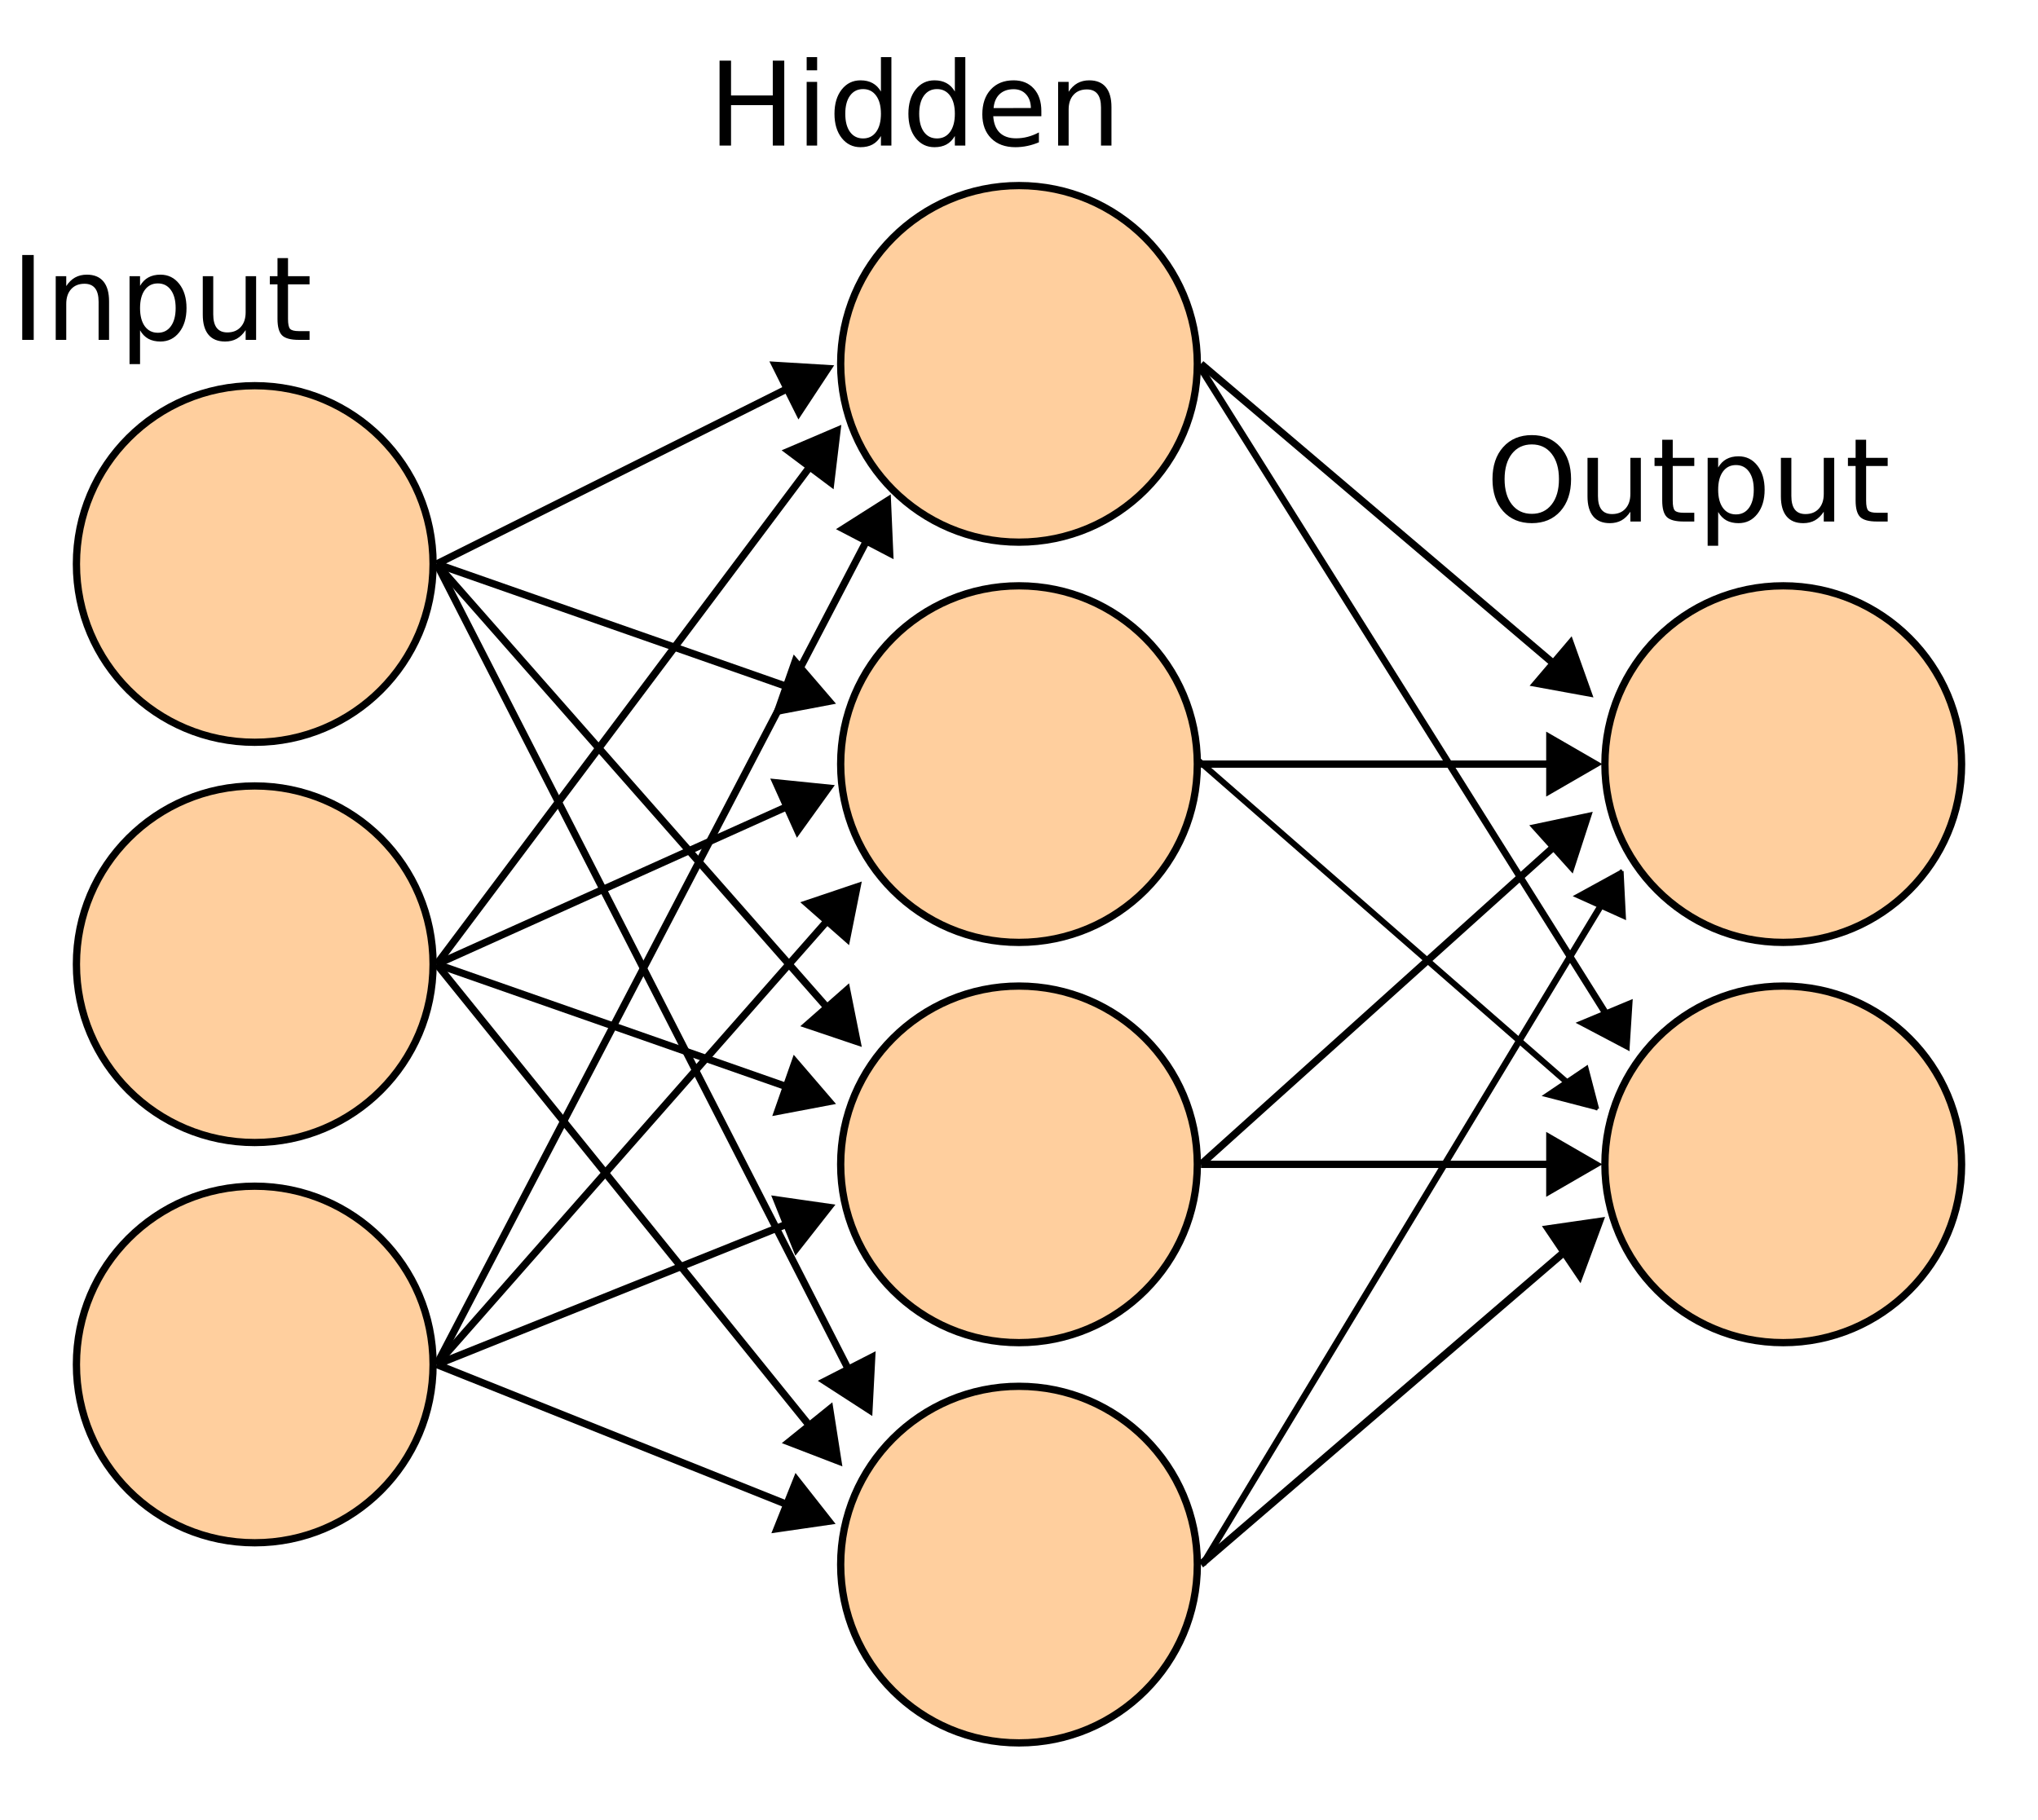
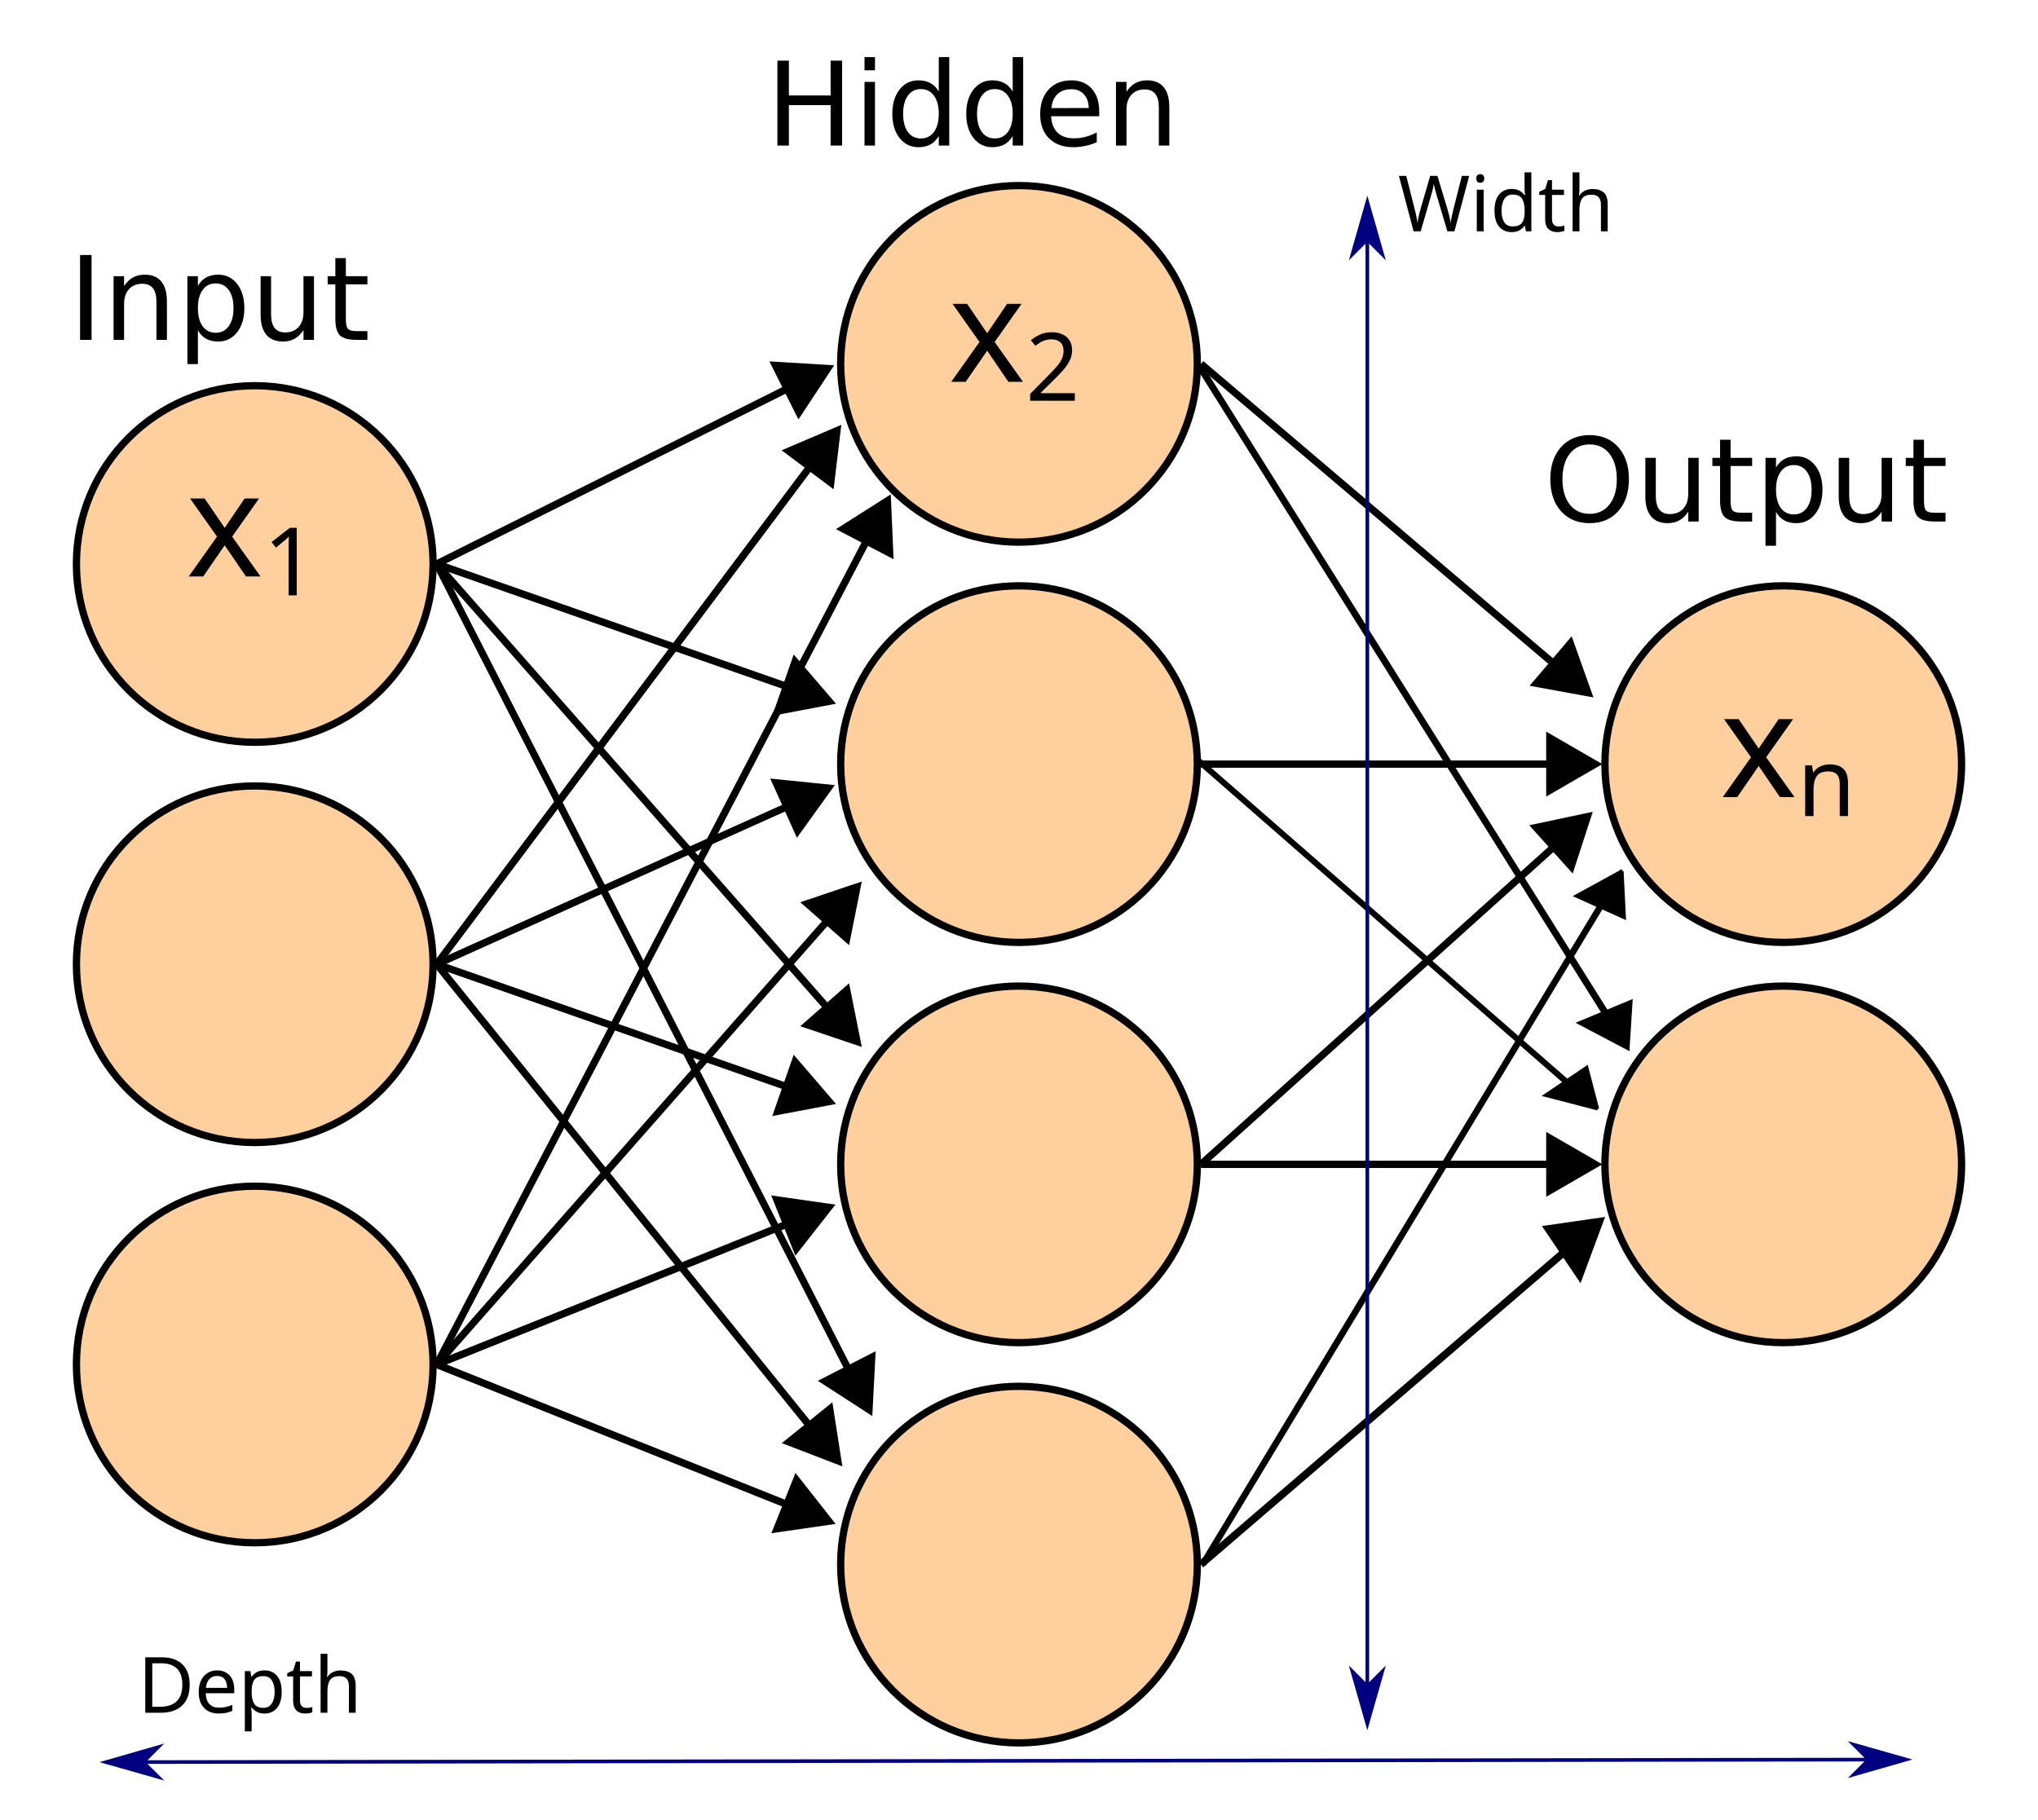
<svg xmlns="http://www.w3.org/2000/svg" width="560" height="500" id="svg2" version="1.0">
  <defs id="defs4">
+     <marker style="overflow:visible;" id="marker1405" refX="0.0" refY="0.0" orient="auto">
+       <path transform="scale(0.8) rotate(180) translate(12.5,0)" style="fill-rule:evenodd;stroke:#000080;stroke-width:1pt;stroke-opacity:1;fill:#000080;fill-opacity:1" d="M 0.0,0.0 L 5.0,-5.0 L -12.5,0.0 L 5.0,5.0 L 0.0,0.0 z " id="path1403" />
+     </marker>
+     <marker style="overflow:visible" id="marker1347" refX="0.0" refY="0.0" orient="auto">
+       <path transform="scale(0.8) translate(12.5,0)" style="fill-rule:evenodd;stroke:#000080;stroke-width:1pt;stroke-opacity:1;fill:#000080;fill-opacity:1" d="M 0.0,0.0 L 5.0,-5.0 L -12.5,0.0 L 5.0,5.0 L 0.0,0.0 z " id="path1345" />
+     </marker>
+     <marker orient="auto" refY="0.0" refX="0.0" id="Arrow1Lend" style="overflow:visible;">
+       <path id="path912" d="M 0.0,0.0 L 5.0,-5.0 L -12.5,0.0 L 5.0,5.0 L 0.0,0.0 z " style="fill-rule:evenodd;stroke:#000080;stroke-width:1pt;stroke-opacity:1;fill:#000080;fill-opacity:1" transform="scale(0.8) rotate(180) translate(12.5,0)" />
+     </marker>
+     <marker orient="auto" refY="0.0" refX="0.0" id="Arrow2Lend" style="overflow:visible;">
+       <path id="path930" style="fill-rule:evenodd;stroke-width:0.625;stroke-linejoin:round;stroke:#000000;stroke-opacity:1;fill:#000000;fill-opacity:1" d="M 8.719,4.034 L -2.207,0.016 L 8.719,-4.002 C 6.973,-1.63 6.983,1.616 8.719,4.034 z " transform="scale(1.1) rotate(180) translate(1,0)" />
+     </marker>
+     <marker orient="auto" refY="0.0" refX="0.0" id="Arrow1Lstart" style="overflow:visible">
+       <path id="path909" d="M 0.0,0.0 L 5.0,-5.0 L -12.5,0.0 L 5.0,5.0 L 0.0,0.0 z " style="fill-rule:evenodd;stroke:#000080;stroke-width:1pt;stroke-opacity:1;fill:#000080;fill-opacity:1" transform="scale(0.8) translate(12.5,0)" />
+     </marker>
    <marker orient="auto" refY="0.0" refX="0.0" id="TriangleOutL" style="overflow: visible;">
      <path id="path3097" d="M 5.77,0.0 L -2.88,5.0 L -2.88,-5.0 L 5.77,0.0 z " style="fill-rule: evenodd; stroke: rgb(0, 0, 0); stroke-width: 1pt; marker-start: none;" transform="scale(0.8)" />
    </marker>
  </defs>
  <g id="layer1">
    <path style="opacity: 1; fill: rgb(255, 207, 158); fill-opacity: 1; stroke: black; stroke-width: 2.041; stroke-linecap: round; stroke-linejoin: round; stroke-miterlimit: 4; stroke-dasharray: none; stroke-opacity: 1;" id="path2758" d="M 135 77.362 A 50 50 0 1 1  35,77.362 A 50 50 0 1 1  135 77.362 z" transform="matrix(0.98, 0, 0, 0.98, 196.7, 24.1851)" />
    <path style="opacity: 1; fill: rgb(255, 207, 158); fill-opacity: 1; stroke: black; stroke-width: 2.041; stroke-linecap: round; stroke-linejoin: round; stroke-miterlimit: 4; stroke-dasharray: none; stroke-opacity: 1;" id="path2992" d="M 135 77.362 A 50 50 0 1 1  35,77.362 A 50 50 0 1 1  135 77.362 z" transform="matrix(0.98, 0, 0, 0.98, 196.7, 134.185)" />
    <path style="opacity: 1; fill: rgb(255, 207, 158); fill-opacity: 1; stroke: black; stroke-width: 2.041; stroke-linecap: round; stroke-linejoin: round; stroke-miterlimit: 4; stroke-dasharray: none; stroke-opacity: 1;" id="path2994" d="M 135 77.362 A 50 50 0 1 1  35,77.362 A 50 50 0 1 1  135 77.362 z" transform="matrix(0.98, 0, 0, 0.98, 196.7, 244.185)" />
    <path style="opacity: 1; fill: rgb(255, 207, 158); fill-opacity: 1; stroke: black; stroke-width: 2.041; stroke-linecap: round; stroke-linejoin: round; stroke-miterlimit: 4; stroke-dasharray: none; stroke-opacity: 1;" id="path2996" d="M 135 77.362 A 50 50 0 1 1  35,77.362 A 50 50 0 1 1  135 77.362 z" transform="matrix(0.98, 0, 0, 0.98, 196.7, 354.185)" />
    <path style="opacity: 1; fill: rgb(255, 207, 158); fill-opacity: 1; stroke: black; stroke-width: 2.041; stroke-linecap: round; stroke-linejoin: round; stroke-miterlimit: 4; stroke-dasharray: none; stroke-opacity: 1;" id="path2998" d="M 135 77.362 A 50 50 0 1 1  35,77.362 A 50 50 0 1 1  135 77.362 z" transform="matrix(0.98, 0, 0, 0.98, -13.3, 79.185)" />
    <path style="opacity: 1; fill: rgb(255, 207, 158); fill-opacity: 1; stroke: black; stroke-width: 2.041; stroke-linecap: round; stroke-linejoin: round; stroke-miterlimit: 4; stroke-dasharray: none; stroke-opacity: 1;" id="path3000" d="M 135 77.362 A 50 50 0 1 1  35,77.362 A 50 50 0 1 1  135 77.362 z" transform="matrix(0.98, 0, 0, 0.98, -13.3, 189.185)" />
    <path style="opacity: 1; fill: rgb(255, 207, 158); fill-opacity: 1; stroke: black; stroke-width: 2.041; stroke-linecap: round; stroke-linejoin: round; stroke-miterlimit: 4; stroke-dasharray: none; stroke-opacity: 1;" id="path3002" d="M 135 77.362 A 50 50 0 1 1  35,77.362 A 50 50 0 1 1  135 77.362 z" transform="matrix(0.98, 0, 0, 0.98, -13.3, 299.185)" />
    <path style="opacity: 1; fill: rgb(255, 207, 158); fill-opacity: 1; stroke: black; stroke-width: 2.041; stroke-linecap: round; stroke-linejoin: round; stroke-miterlimit: 4; stroke-dasharray: none; stroke-opacity: 1;" id="path3004" d="M 135 77.362 A 50 50 0 1 1  35,77.362 A 50 50 0 1 1  135 77.362 z" transform="matrix(0.98, 0, 0, 0.98, 406.7, 134.185)" />
    <path style="opacity: 1; fill: rgb(255, 207, 158); fill-opacity: 1; stroke: black; stroke-width: 2.041; stroke-linecap: round; stroke-linejoin: round; stroke-miterlimit: 4; stroke-dasharray: none; stroke-opacity: 1;" id="path3006" d="M 135 77.362 A 50 50 0 1 1  35,77.362 A 50 50 0 1 1  135 77.362 z" transform="matrix(0.98, 0, 0, 0.98, 406.7, 244.185)" />
-     <text xml:space="preserve" style="font-size: 32px; font-style: normal; font-variant: normal; font-weight: normal; font-stretch: normal; text-align: center; line-height: 125%; text-anchor: middle; fill: black; fill-opacity: 1; stroke: none; stroke-width: 1px; stroke-linecap: butt; stroke-linejoin: miter; stroke-opacity: 1; font-family: Bitstream Vera Sans;" x="489.312" y="143.328" id="text3012">
-       <tspan id="tspan3014" x="489.312" y="143.328">Output</tspan>
+     <text xml:space="preserve" style="font-style:normal;font-variant:normal;font-weight:normal;font-stretch:normal;line-height:0%;font-family:'Bitstream Vera Sans';text-align:center;text-anchor:middle;fill:#000000;fill-opacity:1;stroke:none;stroke-width:1px;stroke-linecap:butt;stroke-linejoin:miter;stroke-opacity:1" x="489.312" y="143.328" id="text3012">
+       <tspan id="tspan3014" x="489.312" y="143.328" style="font-size:32px;line-height:1.25">Output</tspan>
    </text>
-     <text xml:space="preserve" style="font-size: 32px; font-style: normal; font-variant: normal; font-weight: normal; font-stretch: normal; text-align: center; line-height: 125%; text-anchor: middle; fill: black; fill-opacity: 1; stroke: none; stroke-width: 1px; stroke-linecap: butt; stroke-linejoin: miter; stroke-opacity: 1; font-family: Bitstream Vera Sans;" x="276.781" y="40" id="text3016">
-       <tspan id="tspan3018" x="276.781" y="40">Hidden</tspan>
+     <text xml:space="preserve" style="font-style:normal;font-variant:normal;font-weight:normal;font-stretch:normal;line-height:0%;font-family:'Bitstream Vera Sans';text-align:center;text-anchor:middle;fill:#000000;fill-opacity:1;stroke:none;stroke-width:1px;stroke-linecap:butt;stroke-linejoin:miter;stroke-opacity:1" x="276.781" y="40" id="text3016">
+       <tspan id="tspan3018" x="276.781" y="40" style="font-size:32px;line-height:1.25">Hidden</tspan>
    </text>
    <g id="g1986">
      <path style="fill: black; fill-opacity: 1; fill-rule: evenodd; stroke: none; stroke-width: 2; stroke-linecap: butt; stroke-linejoin: miter; stroke-miterlimit: 4; stroke-dasharray: none; stroke-opacity: 1;" d="M 219.562,104.094 C 219.562,104.094 219.562,104.094 119.562,154.094 L 120.438,155.906 C 170.438,130.906 195.438,118.406 207.938,112.156 C 214.188,109.031 217.312,107.469 218.875,106.688 C 219.656,106.297 220.055,106.098 220.25,106 C 220.348,105.951 220.413,105.918 220.438,105.906 L 220,105 L 219.562,104.094 z " id="path3020" />
      <path style="fill-rule: evenodd; stroke: black; stroke-width: 0.8pt; marker-start: none;" d="M 228.257,100.871 L 219.456,114.216 L 212.301,99.905 L 228.257,100.871 z " id="path1992" />
    </g>
    <g id="g2018">
      <path style="fill: black; fill-opacity: 1; fill-rule: evenodd; stroke: none; stroke-width: 2; stroke-linecap: butt; stroke-linejoin: miter; stroke-miterlimit: 4; stroke-dasharray: none; stroke-opacity: 1;" d="M 224.188,124.406 C 224.188,124.406 224.188,124.406 119.188,264.406 L 120.812,265.594 C 173.312,195.594 199.562,160.594 212.688,143.094 C 219.25,134.344 222.516,129.969 224.156,127.781 C 224.977,126.688 225.389,126.148 225.594,125.875 C 225.696,125.738 225.756,125.659 225.781,125.625 C 225.794,125.608 225.778,125.598 225.781,125.594 L 224.188,124.406 z " id="path3202" />
      <path style="fill-rule: evenodd; stroke: black; stroke-width: 0.8pt; marker-start: none;" d="M 230.539,117.614 L 228.635,133.486 L 215.835,123.886 L 230.539,117.614 z " id="path2024" />
    </g>
    <g id="g2050">
      <path style="fill: black; fill-opacity: 1; fill-rule: evenodd; stroke: none; stroke-width: 2; stroke-linecap: butt; stroke-linejoin: miter; stroke-miterlimit: 4; stroke-dasharray: none; stroke-opacity: 1;" d="M 239.125,144.531 L 119.125,374.531 L 120.875,375.469 L 240.875,145.469 L 239.125,144.531 z " id="path3204" />
      <path style="fill-rule: evenodd; stroke: black; stroke-width: 0.8pt; marker-start: none;" d="M 244.27,136.815 L 244.961,152.786 L 230.776,145.385 L 244.27,136.815 z " id="path2056" />
    </g>
    <g id="g1994">
      <path style="fill: black; fill-opacity: 1; fill-rule: evenodd; stroke: none; stroke-width: 2; stroke-linecap: butt; stroke-linejoin: miter; stroke-miterlimit: 4; stroke-dasharray: none; stroke-opacity: 1;" d="M 120.344,154.062 L 119.656,155.938 C 169.656,173.438 194.656,182.188 207.156,186.562 C 213.406,188.75 216.531,189.859 218.094,190.406 C 218.875,190.68 219.273,190.807 219.469,190.875 C 219.566,190.909 219.632,190.929 219.656,190.938 L 220,190 L 220.344,189.062 C 220.344,189.062 220.344,189.062 120.344,154.062 z " id="path3208" />
      <path style="fill-rule: evenodd; stroke: black; stroke-width: 0.8pt; marker-start: none;" d="M 228.714,193.05 L 213.008,196.029 L 218.293,180.927 L 228.714,193.05 z " id="path2000" />
    </g>
    <g id="g2058">
      <path style="fill: black; fill-opacity: 1; fill-rule: evenodd; stroke: none; stroke-width: 2; stroke-linecap: butt; stroke-linejoin: miter; stroke-miterlimit: 4; stroke-dasharray: none; stroke-opacity: 1;" d="M 229.25,249.344 C 229.25,249.344 229.25,249.344 119.25,374.344 L 120.75,375.656 C 175.75,313.156 203.25,281.906 217,266.281 C 223.875,258.469 227.312,254.578 229.031,252.625 C 229.891,251.648 230.316,251.15 230.531,250.906 C 230.639,250.784 230.692,250.718 230.719,250.688 C 230.732,250.672 230.747,250.66 230.75,250.656 L 229.25,249.344 z " id="path3210" />
      <path style="fill-rule: evenodd; stroke: black; stroke-width: 0.8pt; marker-start: none;" d="M 236.099,243.069 L 232.962,258.744 L 220.95,248.174 L 236.099,243.069 z " id="path2064" />
    </g>
    <g id="g2026">
      <path style="fill: black; fill-opacity: 1; fill-rule: evenodd; stroke: none; stroke-width: 2; stroke-linecap: butt; stroke-linejoin: miter; stroke-miterlimit: 4; stroke-dasharray: none; stroke-opacity: 1;" d="M 219.594,219.094 L 119.594,264.094 L 120.406,265.906 L 220.406,220.906 L 219.594,219.094 z " id="path3212" />
      <path style="fill-rule: evenodd; stroke: black; stroke-width: 0.8pt; marker-start: none;" d="M 228.419,216.212 L 219.081,229.186 L 212.515,214.596 L 228.419,216.212 z " id="path2032" />
    </g>
    <g id="g2034">
      <path style="fill: black; fill-opacity: 1; fill-rule: evenodd; stroke: none; stroke-width: 2; stroke-linecap: butt; stroke-linejoin: miter; stroke-miterlimit: 4; stroke-dasharray: none; stroke-opacity: 1;" d="M 120.344,264.062 L 119.656,265.938 L 219.656,300.938 L 220.344,299.062 L 120.344,264.062 z " id="path3214" />
      <path style="fill-rule: evenodd; stroke: black; stroke-width: 0.8pt; marker-start: none;" d="M 228.714,303.05 L 213.008,306.029 L 218.293,290.927 L 228.714,303.05 z " id="path2040" />
    </g>
    <g id="g2002">
      <path style="fill: black; fill-opacity: 1; fill-rule: evenodd; stroke: none; stroke-width: 2; stroke-linecap: butt; stroke-linejoin: miter; stroke-miterlimit: 4; stroke-dasharray: none; stroke-opacity: 1;" d="M 120.75,154.344 L 119.25,155.656 L 229.25,280.656 L 230.75,279.344 L 120.75,154.344 z " id="path3218" />
      <path style="fill-rule: evenodd; stroke: black; stroke-width: 0.8pt; marker-start: none;" d="M 236.099,286.931 L 220.95,281.826 L 232.962,271.256 L 236.099,286.931 z " id="path2008" />
    </g>
    <g id="g2010">
      <path style="fill: black; fill-opacity: 1; fill-rule: evenodd; stroke: none; stroke-width: 2; stroke-linecap: butt; stroke-linejoin: miter; stroke-miterlimit: 4; stroke-dasharray: none; stroke-opacity: 1;" d="M 120.875,154.531 L 119.125,155.469 L 234.125,380.469 L 235.875,379.531 L 120.875,154.531 z " id="path3220" />
      <path style="fill-rule: evenodd; stroke: black; stroke-width: 0.8pt; marker-start: none;" d="M 239.202,388.22 L 225.779,379.538 L 240.026,372.256 L 239.202,388.22 z " id="path2016" />
    </g>
    <g id="g2042">
      <path style="fill: black; fill-opacity: 1; fill-rule: evenodd; stroke: none; stroke-width: 2; stroke-linecap: butt; stroke-linejoin: miter; stroke-miterlimit: 4; stroke-dasharray: none; stroke-opacity: 1;" d="M 120.781,264.375 L 119.219,265.625 L 224.219,395.625 L 225.781,394.375 L 120.781,264.375 z " id="path3222" />
      <path style="fill-rule: evenodd; stroke: black; stroke-width: 0.8pt; marker-start: none;" d="M 230.801,402.182 L 215.881,396.442 L 228.328,386.389 L 230.801,402.182 z " id="path2048" />
    </g>
    <g id="g2074">
      <path style="fill: black; fill-opacity: 1; fill-rule: evenodd; stroke: none; stroke-width: 2; stroke-linecap: butt; stroke-linejoin: miter; stroke-miterlimit: 4; stroke-dasharray: none; stroke-opacity: 1;" d="M 120.375,374.062 L 119.625,375.938 L 219.688,415.938 L 220.406,414.062 L 120.375,374.062 z " id="path3224" />
      <path style="fill-rule: evenodd; stroke: black; stroke-width: 0.8pt; marker-start: none;" d="M 228.616,418.427 L 212.795,420.718 L 218.735,405.861 L 228.616,418.427 z " id="path2080" />
    </g>
    <g id="g2066">
      <path style="fill: black; fill-opacity: 1; fill-rule: evenodd; stroke: none; stroke-width: 2; stroke-linecap: butt; stroke-linejoin: miter; stroke-miterlimit: 4; stroke-dasharray: none; stroke-opacity: 1;" d="M 219.625,333.969 L 119.625,374.062 L 120.375,375.938 L 220.375,335.844 L 219.625,333.969 z " id="path3228" />
      <path style="fill-rule: evenodd; stroke: black; stroke-width: 0.8pt; marker-start: none;" d="M 228.569,331.466 L 218.7,344.042 L 212.746,329.192 L 228.569,331.466 z " id="path2072" />
    </g>
    <g id="g2106">
      <path style="fill: black; fill-opacity: 1; fill-rule: evenodd; stroke: none; stroke-width: 2; stroke-linecap: butt; stroke-linejoin: miter; stroke-miterlimit: 4; stroke-dasharray: none; stroke-opacity: 1;" d="M 330,209 L 330,211 L 430,211 L 430,209 L 330,209 z " id="path3230" />
      <path style="fill-rule: evenodd; stroke: black; stroke-width: 0.8pt; marker-start: none;" d="M 439.232,210 L 425.392,218 L 425.392,202 L 439.232,210 z " id="path2112" />
    </g>
    <g id="g2090">
      <path style="fill: black; fill-opacity: 1; fill-rule: evenodd; stroke: none; stroke-width: 2; stroke-linecap: butt; stroke-linejoin: miter; stroke-miterlimit: 4; stroke-dasharray: none; stroke-opacity: 1;" d="M 330,319 L 330,321 L 430,321 L 430,319 L 330,319 z " id="path3232" />
      <path style="fill-rule: evenodd; stroke: black; stroke-width: 0.8pt; marker-start: none;" d="M 439.232,320 L 425.392,328 L 425.392,312 L 439.232,320 z " id="path2096" />
    </g>
    <g id="g2098">
      <path style="fill: black; fill-opacity: 1; fill-rule: evenodd; stroke: none; stroke-width: 2; stroke-linecap: butt; stroke-linejoin: miter; stroke-miterlimit: 4; stroke-dasharray: none; stroke-opacity: 1;" d="M 429.344,229.25 L 329.344,319.25 L 330.656,320.75 L 430.656,230.75 L 429.344,229.25 z " id="path3236" />
      <path style="fill-rule: evenodd; stroke: black; stroke-width: 0.8pt; marker-start: none;" d="M 436.862,223.824 L 431.927,239.029 L 421.223,227.136 L 436.862,223.824 z " id="path2104" />
    </g>
    <g id="g2082" transform="matrix(0.98111, 0, 0, 1.10688, 6.22257, -46.0438)">
      <path style="fill: rgb(0, 0, 0); fill-opacity: 1; fill-rule: evenodd; stroke: none;" d="m 434.406,349.219 -105,80 1.188,1.562 105,-80 -1.188,-1.562 z" id="path3238" />
      <path style="fill-rule: evenodd; stroke: rgb(0, 0, 0); stroke-width: 0.8pt; marker-start: none;" d="m 442.343,344.405 -6.16,14.751 -9.697,-12.727 15.857,-2.024 z" id="path2088" />
    </g>
    <g id="g2114">
      <path style="fill: black; fill-opacity: 1; fill-rule: evenodd; stroke: none; stroke-width: 2; stroke-linecap: butt; stroke-linejoin: miter; stroke-miterlimit: 4; stroke-dasharray: none; stroke-opacity: 1;" d="M 330.656,99.25 L 329.344,100.75 L 429.344,185.75 L 430.656,184.25 L 330.656,99.25 z " id="path3242" />
      <path style="fill-rule: evenodd; stroke: black; stroke-width: 0.8pt; marker-start: none;" d="M 437.034,190.979 L 421.308,188.111 L 431.67,175.92 L 437.034,190.979 z " id="path2120" />
    </g>
    <g transform="matrix(0.734615, -0.898593, 0.943144, 0.672065, -212.833, 509.776)" id="g2090-0" />
    <g transform="matrix(0.9265, 0, 0, 0.79989, 219.32, 129.958)" id="g2050-7">
      <path style="fill: rgb(0, 0, 0); fill-opacity: 1; fill-rule: evenodd; stroke: none;" d="m 239.125,144.531 -120,230 1.75,0.938 120,-230 -1.75,-0.938 z" id="path3204-1" />
      <path style="fill-rule: evenodd; stroke: rgb(0, 0, 0); stroke-width: 0.8pt; marker-start: none;" d="m 244.27,136.815 0.691,15.971 -14.185,-7.401 13.495,-8.57 z" id="path2056-9" />
    </g>
    <g transform="matrix(0.988244, 0, 0, 0.804802, 210.861, -24.3188)" id="g2010-1">
      <path style="fill: rgb(0, 0, 0); fill-opacity: 1; fill-rule: evenodd; stroke: none;" d="m 120.875,154.531 -1.75,0.938 115,225 1.75,-0.938 -115,-225 z" id="path3220-8" />
      <path style="fill-rule: evenodd; stroke: rgb(0, 0, 0); stroke-width: 0.8pt; marker-start: none;" d="m 239.202,388.22 -13.422,-8.683 14.247,-7.282 -0.825,15.964 z" id="path2016-9" />
    </g>
    <g transform="matrix(0.945213, 0, 0, 0.7263, 215.752, 96.3567)" id="g2002-3">
      <path style="fill: rgb(0, 0, 0); fill-opacity: 1; fill-rule: evenodd; stroke: none;" d="m 120.75,154.344 -1.5,1.312 110,125 1.5,-1.312 -110,-125 z" id="path3218-4" />
      <path style="fill-rule: evenodd; stroke: rgb(0, 0, 0); stroke-width: 0.8pt; marker-start: none;" d="m 236.099,286.931 -15.149,-5.105 12.011,-10.57 3.137,15.675 z" id="path2008-3" />
    </g>
-     <text xml:space="preserve" style="font-size:32px;font-style:normal;font-variant:normal;font-weight:normal;font-stretch:normal;text-align:center;line-height:125%;text-anchor:middle;fill:#000000;fill-opacity:1;stroke:none;font-family:Bitstream Vera Sans" x="69.828" y="93.408" id="text3016-1">
-       <tspan id="tspan3018-7" x="69.828" y="93.408">Input</tspan>
+     <text xml:space="preserve" style="font-style:normal;font-variant:normal;font-weight:normal;font-stretch:normal;line-height:0%;font-family:'Bitstream Vera Sans';text-align:center;text-anchor:middle;fill:#000000;fill-opacity:1;stroke:none" x="69.828" y="93.408" id="text3016-1">
+       <tspan id="tspan3018-7" x="69.828" y="93.408" style="font-size:32px;line-height:1.25">Input</tspan>
+     </text>
+     <path style="fill:none;stroke:#000080;stroke-width:1px;stroke-linecap:butt;stroke-linejoin:miter;stroke-opacity:1;marker-start:url(#marker1347);marker-end:url(#marker1405)" d="M 29.286,484.286 523.571,483.571" id="path899" />
+     <path style="fill:#000080;stroke:#000080;stroke-width:1px;stroke-linecap:butt;stroke-linejoin:miter;stroke-opacity:1;marker-start:url(#Arrow1Lstart);marker-end:url(#Arrow1Lend)" d="M 375.714,473.571 V 55.714" id="path907" />
+     <text xml:space="preserve" style="font-style:normal;font-weight:normal;font-size:40px;line-height:1.25;font-family:sans-serif;letter-spacing:0px;word-spacing:0px;fill:#000000;fill-opacity:1;stroke:none" x="37.857" y="470.714" id="text1463">
+       <tspan id="tspan1461" x="37.857" y="470.714" style="font-size:21.333px">Depth</tspan>
+     </text>
+     <text xml:space="preserve" style="font-style:normal;font-weight:normal;font-size:40px;line-height:1.25;font-family:sans-serif;letter-spacing:0px;word-spacing:0px;fill:#000000;fill-opacity:1;stroke:none" x="384.143" y="63.571" id="text1467">
+       <tspan id="tspan1465" x="384.143" y="63.571" style="font-size:21.333px">Width</tspan>
+     </text>
+     <text xml:space="preserve" style="font-style:normal;font-weight:normal;font-size:40px;line-height:1.25;font-family:sans-serif;letter-spacing:0px;word-spacing:0px;fill:#000000;fill-opacity:1;stroke:none" x="51.143" y="158.429" id="text1543">
+       <tspan id="tspan1541" x="51.143" y="158.429">x<tspan style="font-size:65%;baseline-shift:sub" id="tspan1545">1</tspan>
+       </tspan>
+     </text>
+     <text xml:space="preserve" style="font-style:normal;font-weight:normal;font-size:40px;line-height:1.25;font-family:sans-serif;letter-spacing:0px;word-spacing:0px;fill:#000000;fill-opacity:1;stroke:none" x="260.659" y="104.938" id="text1543-5">
+       <tspan id="tspan1541-3" x="260.659" y="104.938">x<tspan style="font-size:65%;baseline-shift:sub" id="tspan1545-5">2</tspan>
+       </tspan>
+     </text>
+     <text xml:space="preserve" style="font-style:normal;font-weight:normal;font-size:40px;line-height:1.25;font-family:sans-serif;letter-spacing:0px;word-spacing:0px;fill:#000000;fill-opacity:1;stroke:none" x="472.659" y="219.08" id="text1543-6">
+       <tspan id="tspan1541-2" x="472.659" y="219.08">x<tspan style="font-size:65%;baseline-shift:sub" id="tspan1545-9">n</tspan>
+       </tspan>
    </text>
  </g>
</svg>
